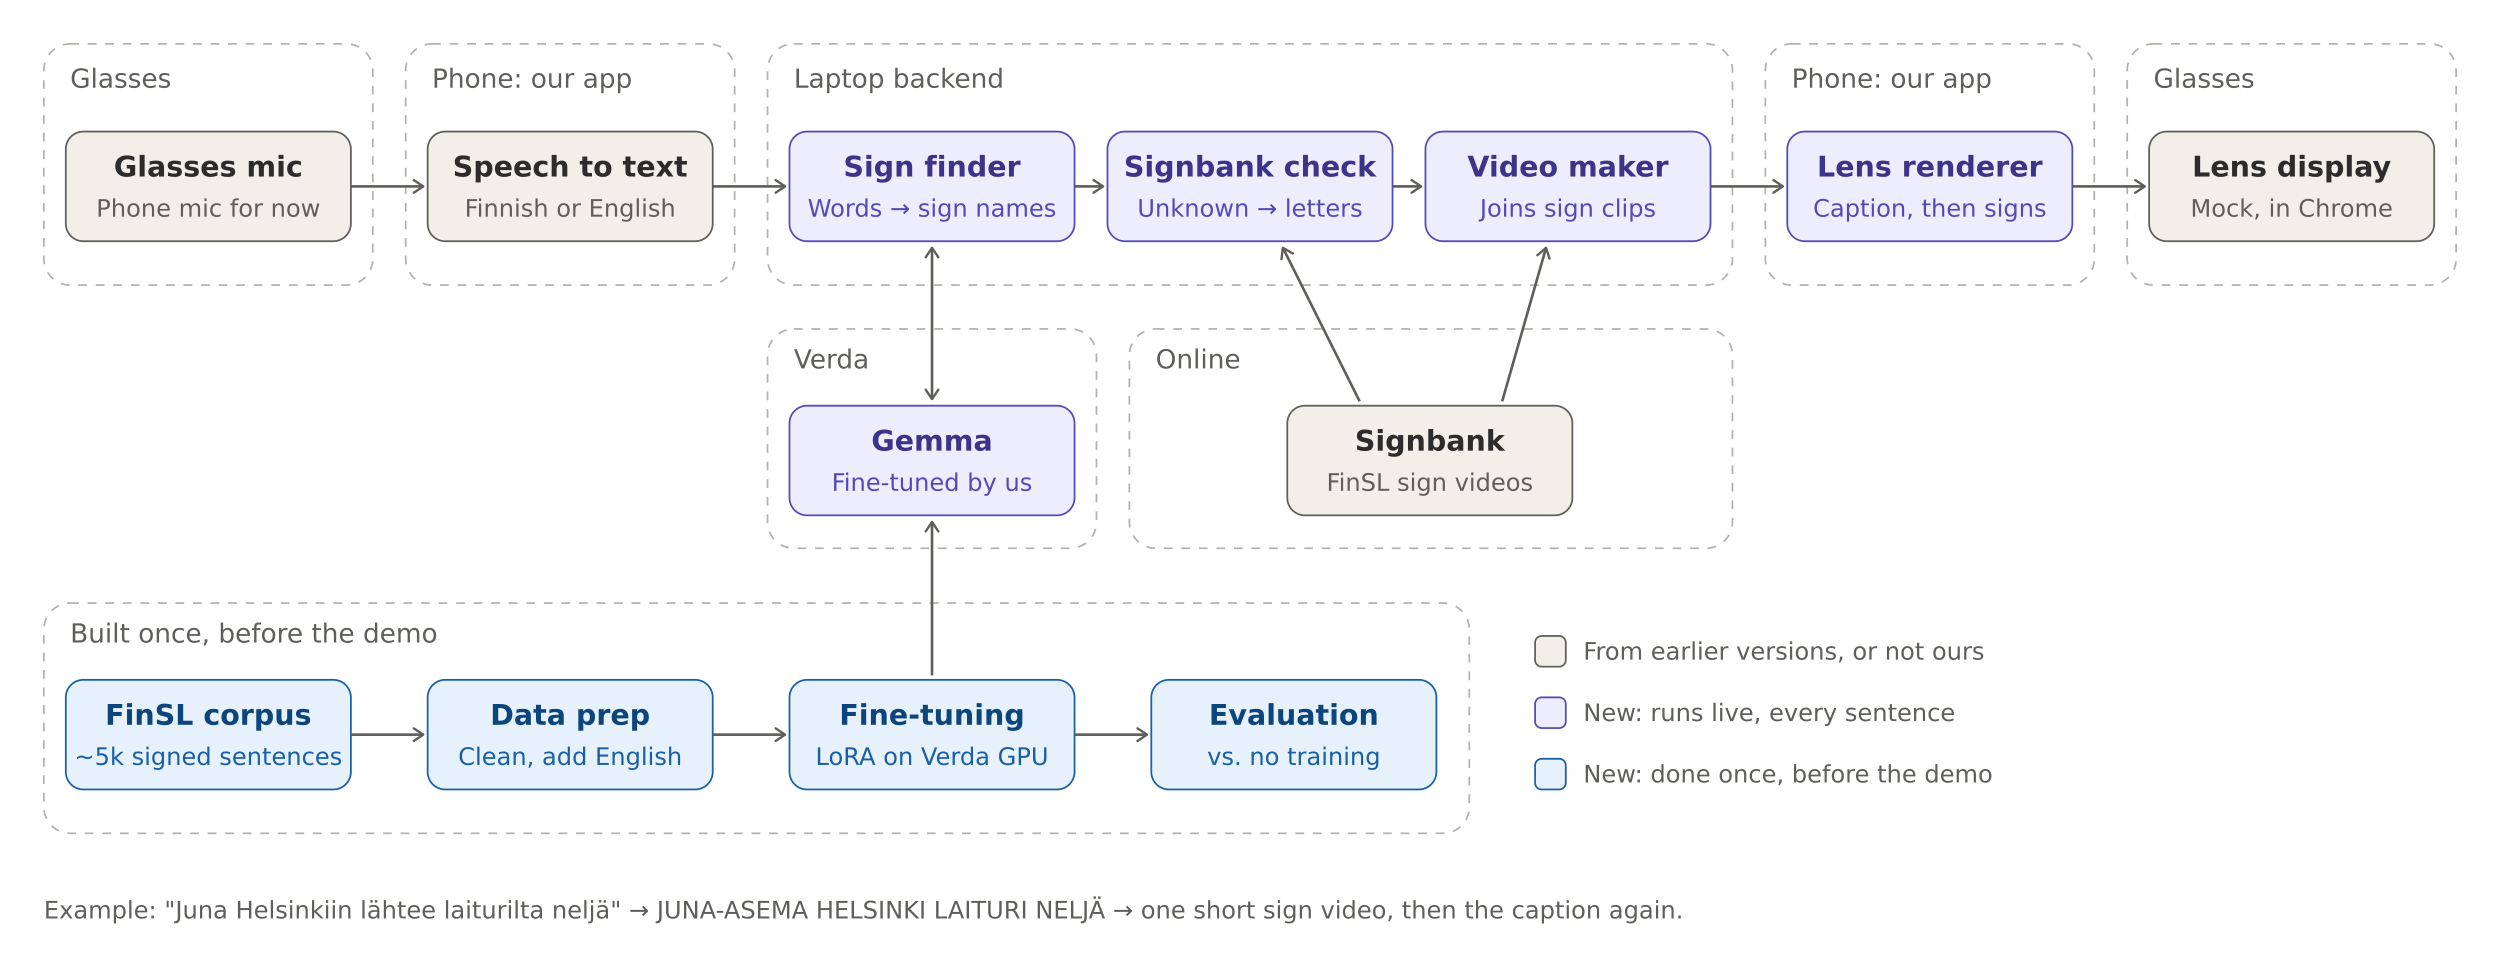
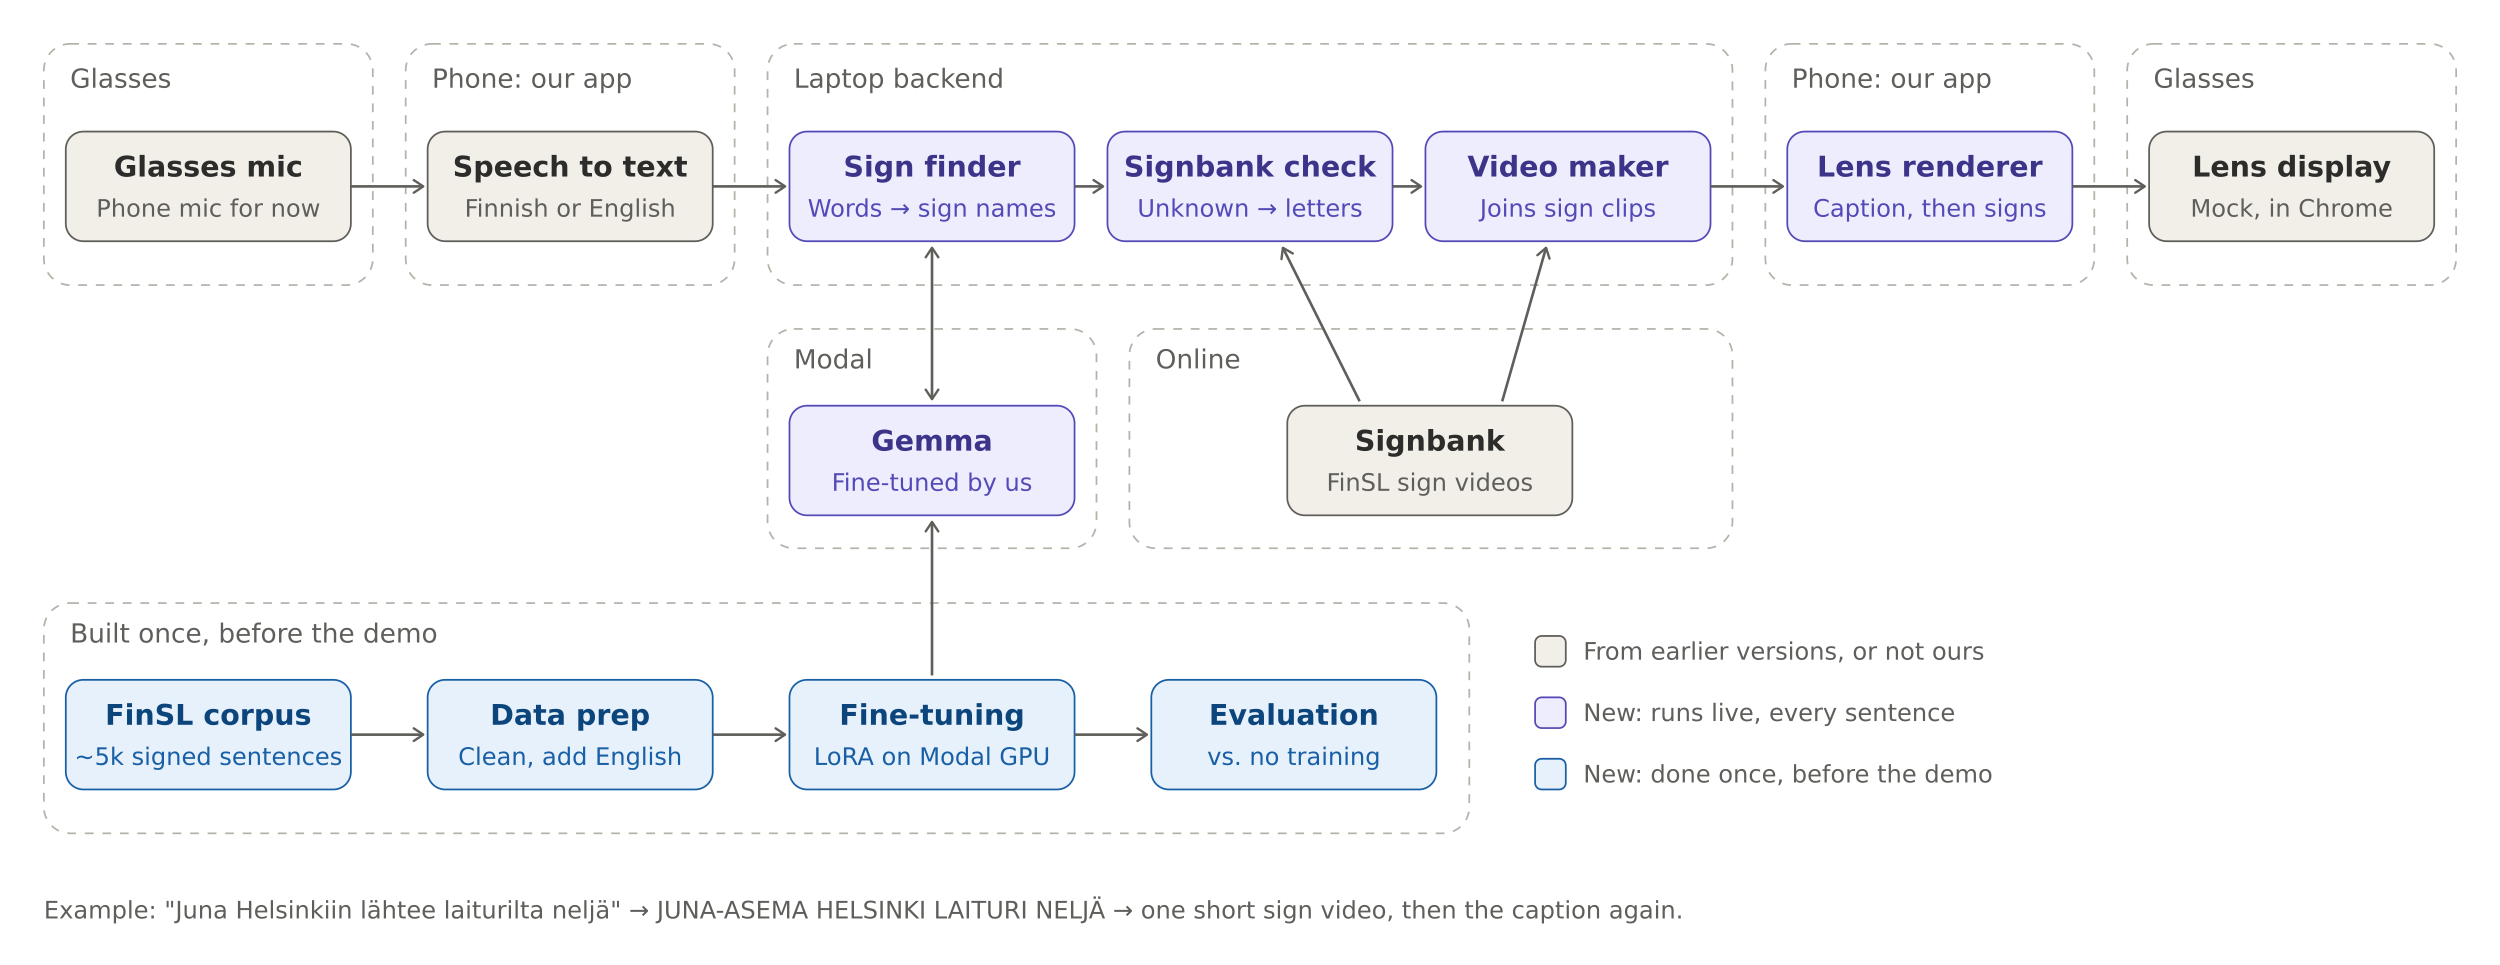
<svg xmlns="http://www.w3.org/2000/svg" width="2280" height="880" viewBox="0 0 1140 440" font-family="DejaVu Sans, Arial, sans-serif">
  <defs>
    <marker id="arrow" viewBox="0 0 10 10" refX="8" refY="5" markerWidth="6" markerHeight="6" orient="auto-start-reverse">
      <path d="M2 1L8 5L2 9" fill="none" stroke="#5F5E5A" stroke-width="1.5" stroke-linecap="round" stroke-linejoin="round" />
    </marker>
    <style>
      .ct { fill: none; stroke: #B4B2A9; stroke-width: 0.8; stroke-dasharray: 4 4; }
      .cl { font-size: 12px; fill: #5F5E5A; }
      .lg { font-size: 11px; fill: #5F5E5A; dominant-baseline: central; }
      .t { font-size: 13px; font-weight: bold; text-anchor: middle; dominant-baseline: central; }
      .s { font-size: 11px; text-anchor: middle; dominant-baseline: central; }
      .gray rect { fill: #F1EFE8; stroke: #5F5E5A; stroke-width: 0.8; } .gray .t { fill: #2C2C2A; } .gray .s { fill: #5F5E5A; }
      .purple rect { fill: #EEEDFE; stroke: #534AB7; stroke-width: 0.8; } .purple .t { fill: #3C3489; } .purple .s { fill: #534AB7; }
      .blue rect { fill: #E6F1FB; stroke: #185FA5; stroke-width: 0.8; } .blue .t { fill: #0C447C; } .blue .s { fill: #185FA5; }
      .a { stroke: #5F5E5A; stroke-width: 1.2; fill: none; }
    </style>
  </defs>
  <rect width="1140" height="440" fill="#FFFFFF" />
  <rect class="ct" x="20" y="20" width="150" height="110" rx="12" />
  <text class="cl" x="32" y="40">Glasses</text>
  <rect class="ct" x="185" y="20" width="150" height="110" rx="12" />
  <text class="cl" x="197" y="40">Phone: our app</text>
  <rect class="ct" x="350" y="20" width="440" height="110" rx="12" />
  <text class="cl" x="362" y="40">Laptop backend</text>
  <rect class="ct" x="805" y="20" width="150" height="110" rx="12" />
  <text class="cl" x="817" y="40">Phone: our app</text>
  <rect class="ct" x="970" y="20" width="150" height="110" rx="12" />
  <text class="cl" x="982" y="40">Glasses</text>
  <g class="gray">
    <rect x="30" y="60" width="130" height="50" rx="8" />
    <text class="t" x="95" y="76">Glasses mic</text>
    <text class="s" x="95" y="95">Phone mic for now</text>
  </g>
  <g class="gray">
    <rect x="195" y="60" width="130" height="50" rx="8" />
    <text class="t" x="260" y="76">Speech to text</text>
    <text class="s" x="260" y="95">Finnish or English</text>
  </g>
  <g class="purple">
    <rect x="360" y="60" width="130" height="50" rx="8" />
    <text class="t" x="425" y="76">Sign finder</text>
    <text class="s" x="425" y="95">Words → sign names</text>
  </g>
  <g class="purple">
    <rect x="505" y="60" width="130" height="50" rx="8" />
    <text class="t" x="570" y="76">Signbank check</text>
    <text class="s" x="570" y="95">Unknown → letters</text>
  </g>
  <g class="purple">
    <rect x="650" y="60" width="130" height="50" rx="8" />
    <text class="t" x="715" y="76">Video maker</text>
    <text class="s" x="715" y="95">Joins sign clips</text>
  </g>
  <g class="purple">
    <rect x="815" y="60" width="130" height="50" rx="8" />
    <text class="t" x="880" y="76">Lens renderer</text>
    <text class="s" x="880" y="95">Caption, then signs</text>
  </g>
  <g class="gray">
    <rect x="980" y="60" width="130" height="50" rx="8" />
    <text class="t" x="1045" y="76">Lens display</text>
    <text class="s" x="1045" y="95">Mock, in Chrome</text>
  </g>
  <line class="a" x1="160" y1="85" x2="193" y2="85" marker-end="url(#arrow)" />
  <line class="a" x1="325" y1="85" x2="358" y2="85" marker-end="url(#arrow)" />
  <line class="a" x1="490" y1="85" x2="503" y2="85" marker-end="url(#arrow)" />
  <line class="a" x1="635" y1="85" x2="648" y2="85" marker-end="url(#arrow)" />
  <line class="a" x1="780" y1="85" x2="813" y2="85" marker-end="url(#arrow)" />
  <line class="a" x1="945" y1="85" x2="978" y2="85" marker-end="url(#arrow)" />
  <rect class="ct" x="350" y="150" width="150" height="100" rx="12" />
-   <text class="cl" x="362" y="168">Verda</text>
+   <text class="cl" x="362" y="168">Modal</text>
  <rect class="ct" x="515" y="150" width="275" height="100" rx="12" />
  <text class="cl" x="527" y="168">Online</text>
  <g class="purple">
    <rect x="360" y="185" width="130" height="50" rx="8" />
    <text class="t" x="425" y="201">Gemma</text>
    <text class="s" x="425" y="220">Fine-tuned by us</text>
  </g>
  <g class="gray">
    <rect x="587" y="185" width="130" height="50" rx="8" />
    <text class="t" x="652" y="201">Signbank</text>
    <text class="s" x="652" y="220">FinSL sign videos</text>
  </g>
  <line class="a" x1="425" y1="113" x2="425" y2="182" marker-start="url(#arrow)" marker-end="url(#arrow)" />
  <line class="a" x1="620" y1="183" x2="585" y2="113" marker-end="url(#arrow)" />
  <line class="a" x1="685" y1="183" x2="705" y2="113" marker-end="url(#arrow)" />
  <rect class="ct" x="20" y="275" width="650" height="105" rx="12" />
  <text class="cl" x="32" y="293">Built once, before the demo</text>
  <g class="blue">
    <rect x="30" y="310" width="130" height="50" rx="8" />
    <text class="t" x="95" y="326">FinSL corpus</text>
    <text class="s" x="95" y="345">~5k signed sentences</text>
  </g>
  <g class="blue">
    <rect x="195" y="310" width="130" height="50" rx="8" />
    <text class="t" x="260" y="326">Data prep</text>
    <text class="s" x="260" y="345">Clean, add English</text>
  </g>
  <g class="blue">
    <rect x="360" y="310" width="130" height="50" rx="8" />
    <text class="t" x="425" y="326">Fine-tuning</text>
-     <text class="s" x="425" y="345">LoRA on Verda GPU</text>
+     <text class="s" x="425" y="345">LoRA on Modal GPU</text>
  </g>
  <g class="blue">
    <rect x="525" y="310" width="130" height="50" rx="8" />
    <text class="t" x="590" y="326">Evaluation</text>
    <text class="s" x="590" y="345">vs. no training</text>
  </g>
  <line class="a" x1="160" y1="335" x2="193" y2="335" marker-end="url(#arrow)" />
  <line class="a" x1="325" y1="335" x2="358" y2="335" marker-end="url(#arrow)" />
  <line class="a" x1="490" y1="335" x2="523" y2="335" marker-end="url(#arrow)" />
  <line class="a" x1="425" y1="308" x2="425" y2="238" marker-end="url(#arrow)" />
  <rect x="700" y="290" width="14" height="14" rx="3" fill="#F1EFE8" stroke="#5F5E5A" stroke-width="0.8" />
  <text class="lg" x="722" y="297">From earlier versions, or not ours</text>
  <rect x="700" y="318" width="14" height="14" rx="3" fill="#EEEDFE" stroke="#534AB7" stroke-width="0.8" />
  <text class="lg" x="722" y="325">New: runs live, every sentence</text>
  <rect x="700" y="346" width="14" height="14" rx="3" fill="#E6F1FB" stroke="#185FA5" stroke-width="0.8" />
  <text class="lg" x="722" y="353">New: done once, before the demo</text>
  <text class="lg" x="20" y="415">Example: "Juna Helsinkiin lähtee laiturilta neljä" → JUNA-ASEMA  HELSINKI  LAITURI  NELJÄ → one short sign video, then the caption again.</text>
</svg>
